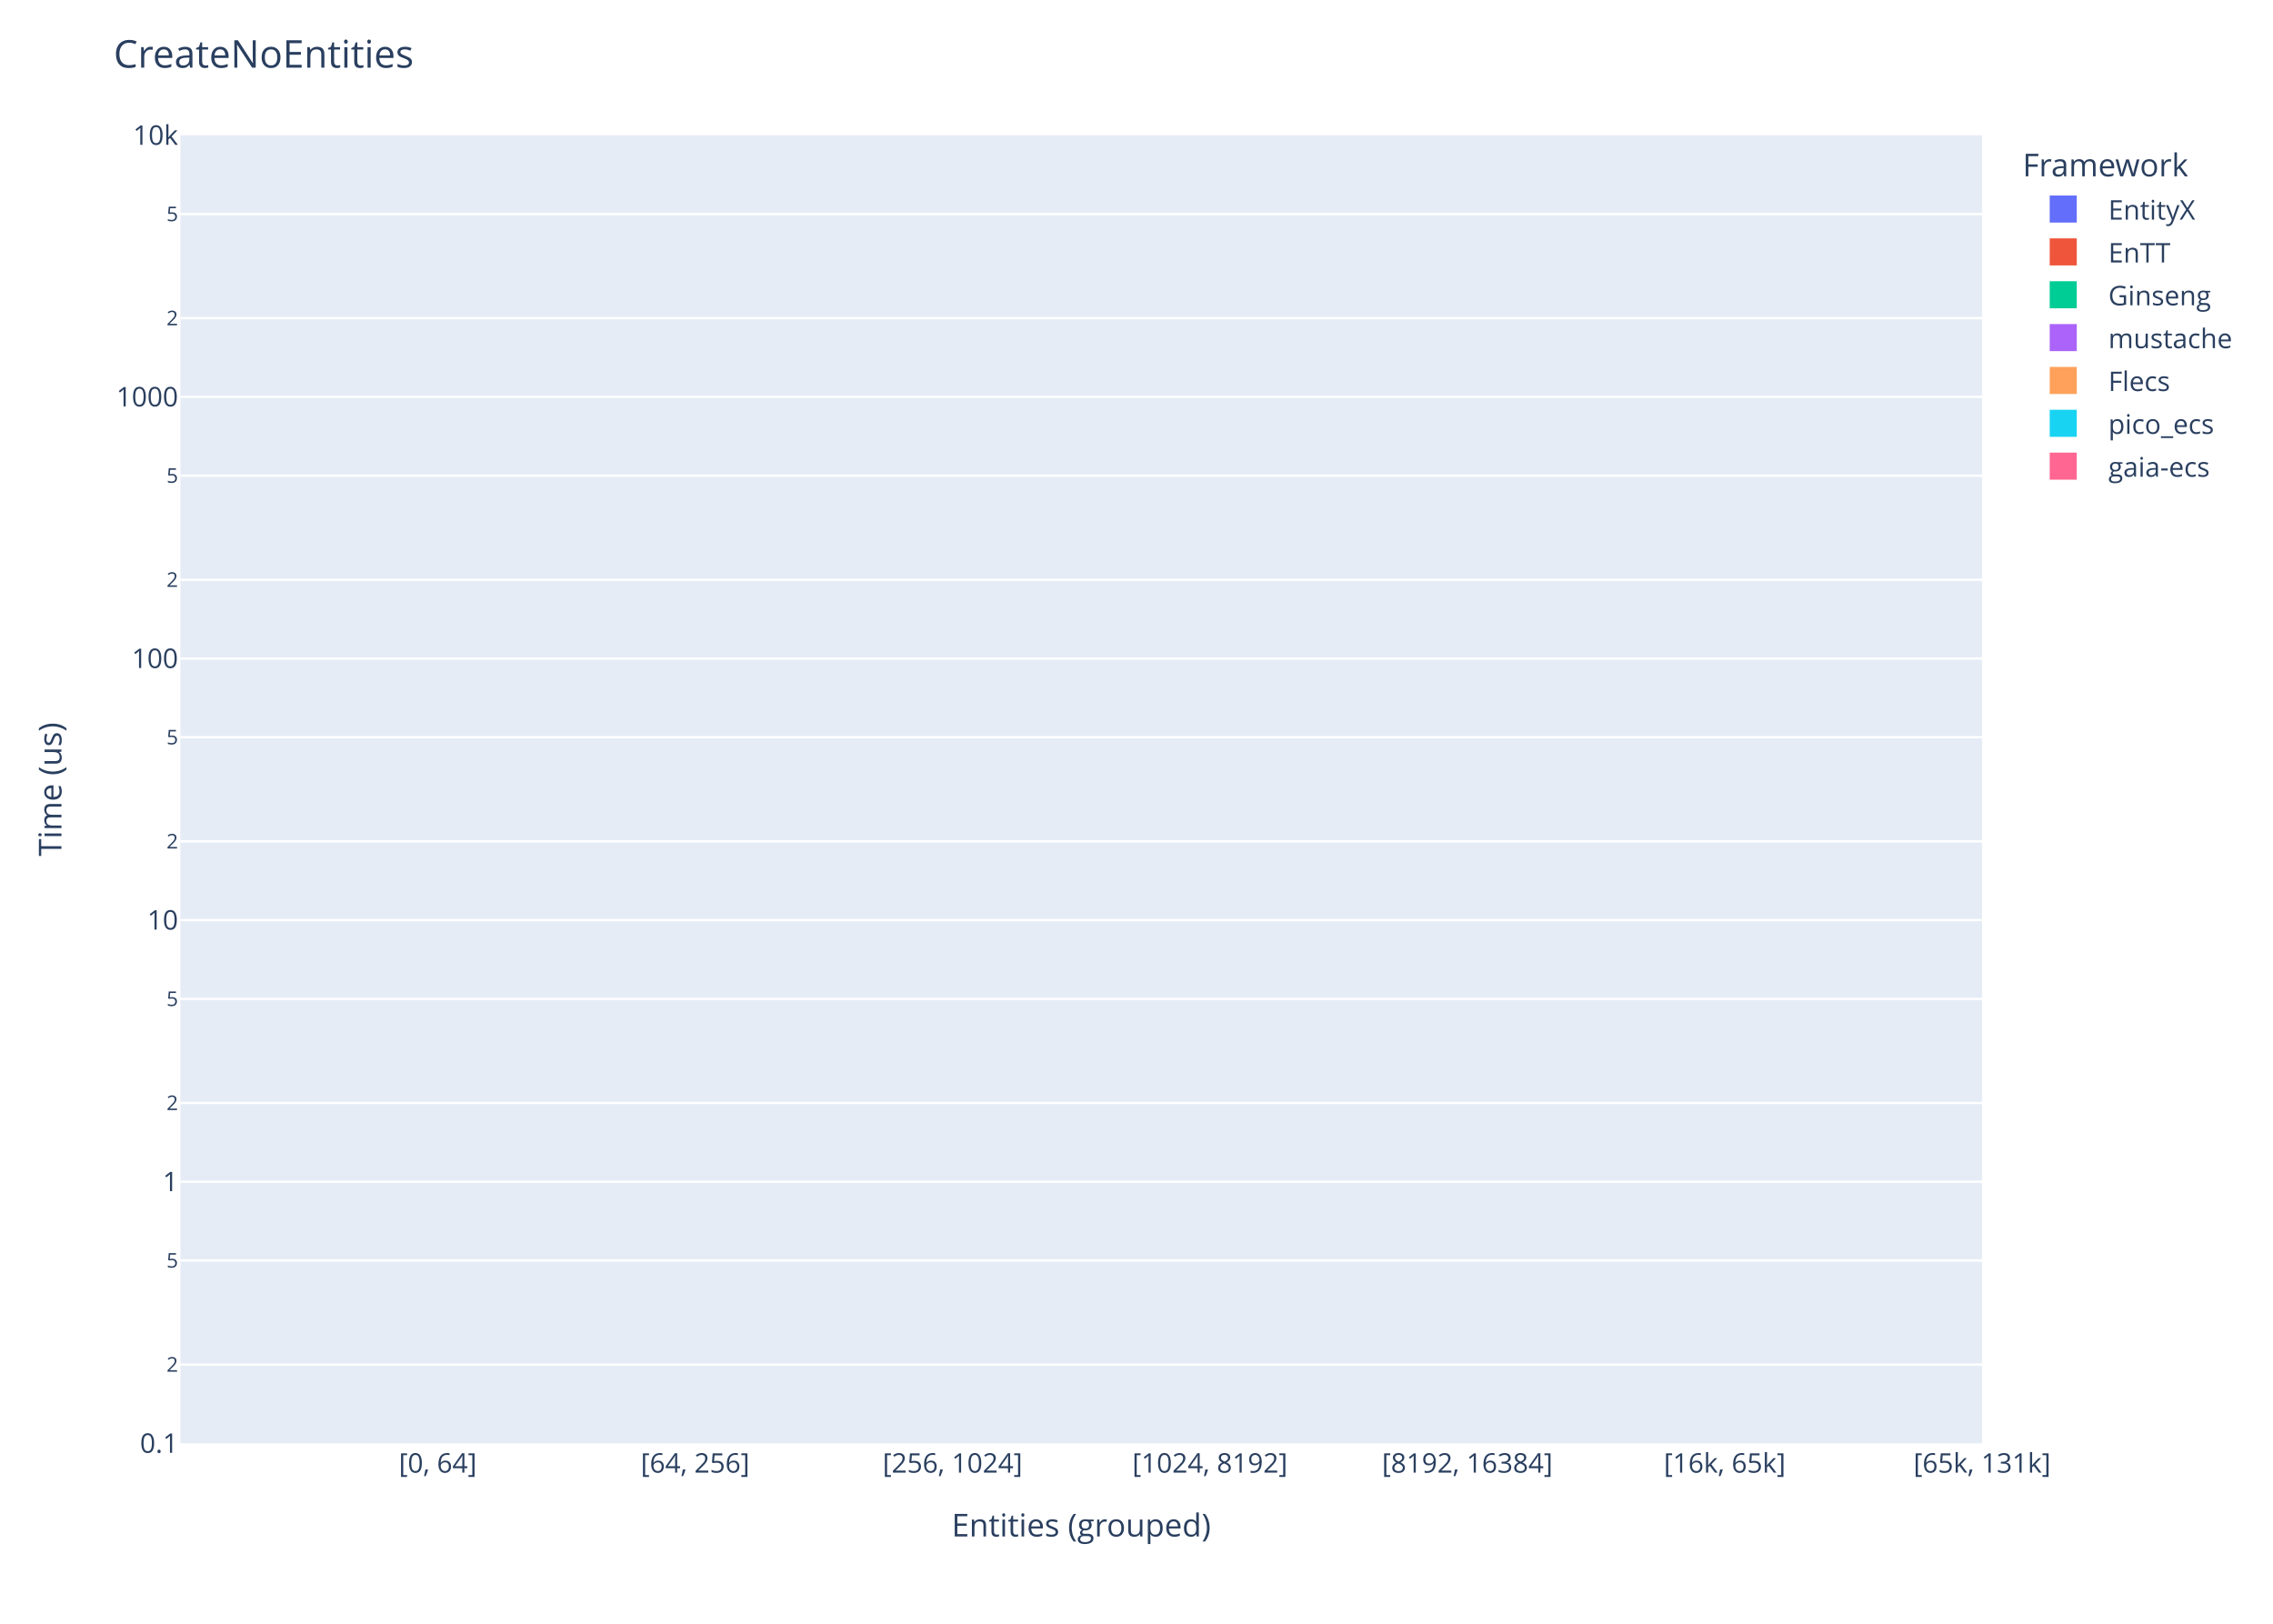
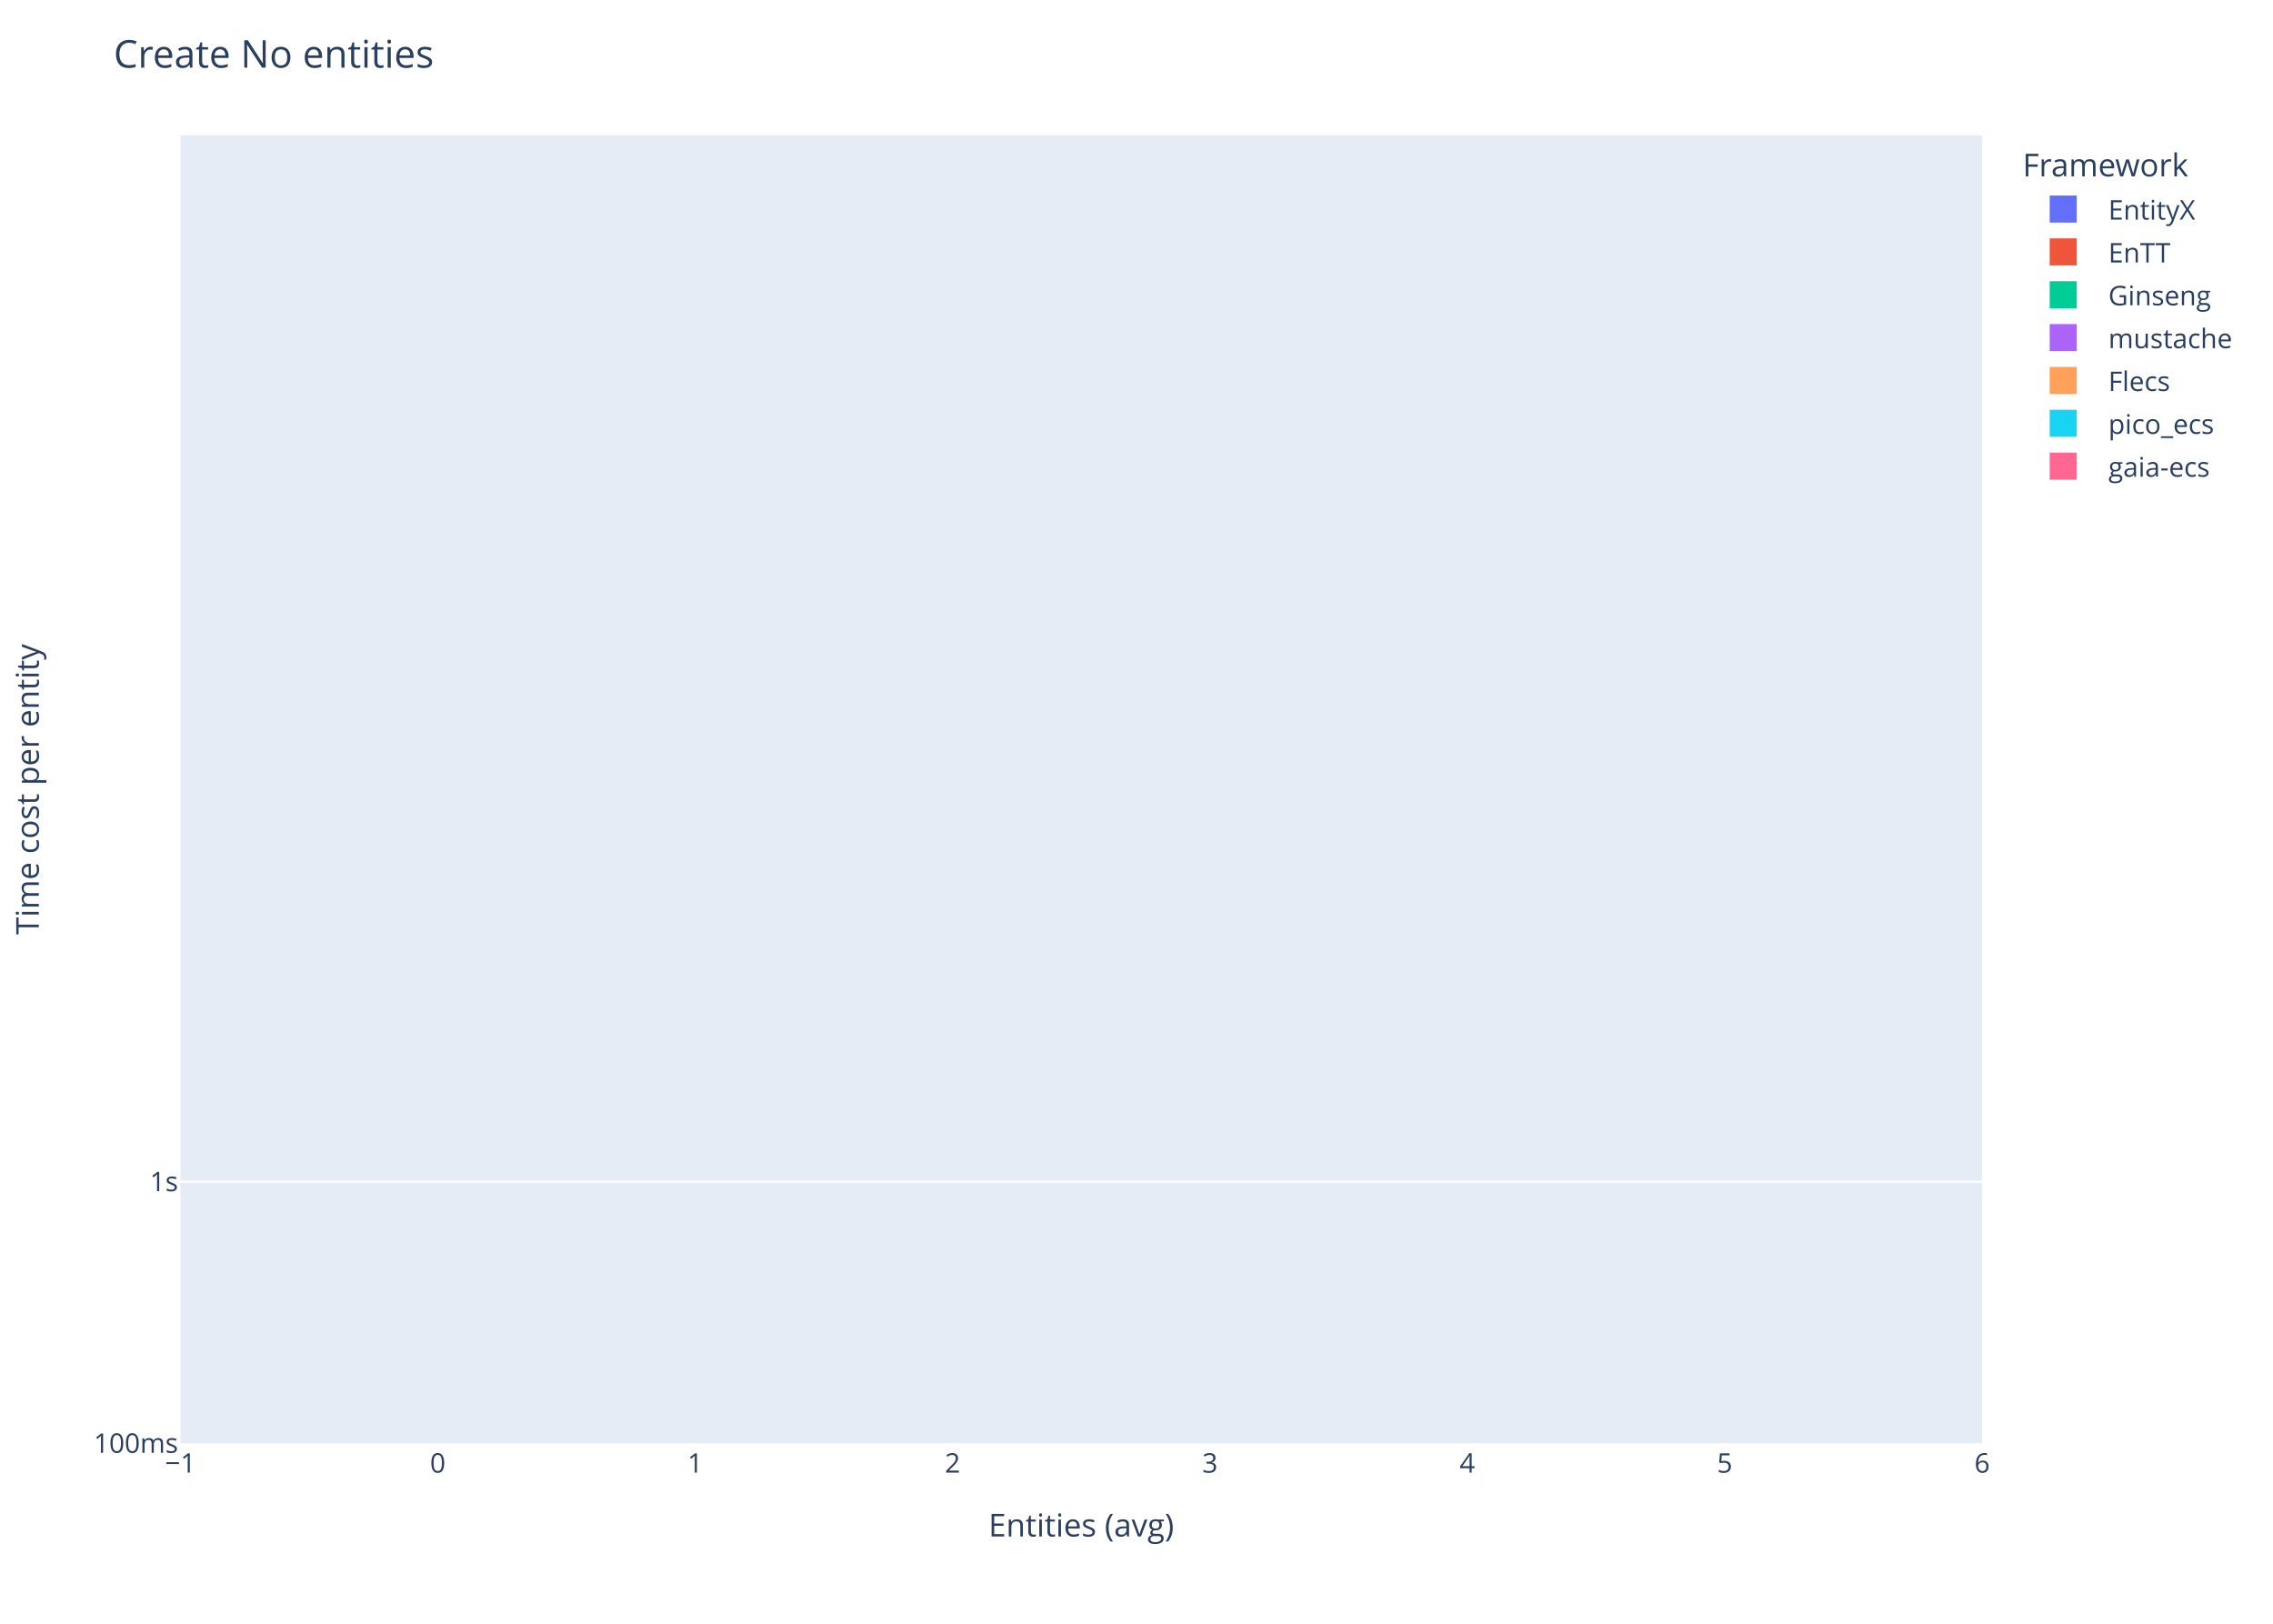
<svg xmlns="http://www.w3.org/2000/svg" class="main-svg" width="1008" height="720" style="" viewBox="0 0 1008 720">
  <rect x="0" y="0" width="1008" height="720" style="fill: rgb(255, 255, 255); fill-opacity: 1;" />
-   <defs id="defs-afba29">
+   <defs id="defs-ea7864">
    <g class="clips">
-       <clipPath id="clipafba29xyplot" class="plotclip">
+       <clipPath id="clipea7864xyplot" class="plotclip">
        <rect width="799" height="580" />
      </clipPath>
-       <clipPath class="axesclip" id="clipafba29x">
+       <clipPath class="axesclip" id="clipea7864x">
        <rect x="80" y="0" width="799" height="720" />
      </clipPath>
-       <clipPath class="axesclip" id="clipafba29y">
+       <clipPath class="axesclip" id="clipea7864y">
        <rect x="0" y="60" width="1008" height="580" />
      </clipPath>
-       <clipPath class="axesclip" id="clipafba29xy">
+       <clipPath class="axesclip" id="clipea7864xy">
        <rect x="80" y="60" width="799" height="580" />
      </clipPath>
    </g>
    <g class="gradients" />
    <g class="patterns" />
  </defs>
  <g class="bglayer">
    <rect class="bg" x="80" y="60" width="799" height="580" style="fill: rgb(229, 236, 246); fill-opacity: 1; stroke-width: 0;" />
  </g>
  <g class="layer-below">
    <g class="imagelayer" />
    <g class="shapelayer" />
  </g>
  <g class="cartesianlayer">
    <g class="subplot xy">
      <g class="layer-subplot">
        <g class="shapelayer" />
        <g class="imagelayer" />
      </g>
      <g class="minor-gridlayer">
        <g class="x" />
        <g class="y" />
      </g>
      <g class="gridlayer">
        <g class="x" />
        <g class="y">
-           <path class="ygrid crisp" transform="translate(0,605.08)" d="M80,0h799" style="stroke: rgb(255, 255, 255); stroke-opacity: 1; stroke-width: 1px;" />
-           <path class="ygrid crisp" transform="translate(0,558.92)" d="M80,0h799" style="stroke: rgb(255, 255, 255); stroke-opacity: 1; stroke-width: 1px;" />
          <path class="ygrid crisp" transform="translate(0,524)" d="M80,0h799" style="stroke: rgb(255, 255, 255); stroke-opacity: 1; stroke-width: 1px;" />
-           <path class="ygrid crisp" transform="translate(0,489.08)" d="M80,0h799" style="stroke: rgb(255, 255, 255); stroke-opacity: 1; stroke-width: 1px;" />
-           <path class="ygrid crisp" transform="translate(0,442.92)" d="M80,0h799" style="stroke: rgb(255, 255, 255); stroke-opacity: 1; stroke-width: 1px;" />
-           <path class="ygrid crisp" transform="translate(0,408)" d="M80,0h799" style="stroke: rgb(255, 255, 255); stroke-opacity: 1; stroke-width: 1px;" />
-           <path class="ygrid crisp" transform="translate(0,373.08)" d="M80,0h799" style="stroke: rgb(255, 255, 255); stroke-opacity: 1; stroke-width: 1px;" />
-           <path class="ygrid crisp" transform="translate(0,326.92)" d="M80,0h799" style="stroke: rgb(255, 255, 255); stroke-opacity: 1; stroke-width: 1px;" />
-           <path class="ygrid crisp" transform="translate(0,292)" d="M80,0h799" style="stroke: rgb(255, 255, 255); stroke-opacity: 1; stroke-width: 1px;" />
-           <path class="ygrid crisp" transform="translate(0,257.08)" d="M80,0h799" style="stroke: rgb(255, 255, 255); stroke-opacity: 1; stroke-width: 1px;" />
-           <path class="ygrid crisp" transform="translate(0,210.92)" d="M80,0h799" style="stroke: rgb(255, 255, 255); stroke-opacity: 1; stroke-width: 1px;" />
-           <path class="ygrid crisp" transform="translate(0,176)" d="M80,0h799" style="stroke: rgb(255, 255, 255); stroke-opacity: 1; stroke-width: 1px;" />
-           <path class="ygrid crisp" transform="translate(0,141.08)" d="M80,0h799" style="stroke: rgb(255, 255, 255); stroke-opacity: 1; stroke-width: 1px;" />
-           <path class="ygrid crisp" transform="translate(0,94.92)" d="M80,0h799" style="stroke: rgb(255, 255, 255); stroke-opacity: 1; stroke-width: 1px;" />
        </g>
      </g>
      <g class="zerolinelayer" />
      <path class="xlines-below" />
      <path class="ylines-below" />
      <g class="overlines-below" />
      <g class="xaxislayer-below" />
      <g class="yaxislayer-below" />
      <g class="overaxes-below" />
-       <g class="plot" transform="translate(80,60)" clip-path="url(#clipafba29xyplot)">
+       <g class="plot" transform="translate(80,60)" clip-path="url(#clipea7864xyplot)">
        <g class="barlayer mlayer">
          <g class="trace bars" style="opacity: 1;">
            <g class="points">
              <g class="point">
                <path d="M0,0Z" style="vector-effect: none; opacity: 1; stroke-width: 0px; fill: rgb(99, 110, 250); fill-opacity: 1;" />
              </g>
            </g>
          </g>
          <g class="trace bars" style="opacity: 1;">
            <g class="points">
              <g class="point">
                <path d="M0,0Z" style="vector-effect: none; opacity: 1; stroke-width: 0px; fill: rgb(239, 85, 59); fill-opacity: 1;" />
              </g>
            </g>
          </g>
          <g class="trace bars" style="opacity: 1;">
            <g class="points">
              <g class="point">
                <path d="M0,0Z" style="vector-effect: none; opacity: 1; stroke-width: 0px; fill: rgb(0, 204, 150); fill-opacity: 1;" />
              </g>
            </g>
          </g>
          <g class="trace bars" style="opacity: 1;">
            <g class="points">
              <g class="point">
                <path d="M0,0Z" style="vector-effect: none; opacity: 1; stroke-width: 0px; fill: rgb(171, 99, 250); fill-opacity: 1;" />
              </g>
            </g>
          </g>
          <g class="trace bars" style="opacity: 1;">
            <g class="points">
              <g class="point">
                <path d="M0,0Z" style="vector-effect: none; opacity: 1; stroke-width: 0px; fill: rgb(255, 161, 90); fill-opacity: 1;" />
              </g>
            </g>
          </g>
          <g class="trace bars" style="opacity: 1;">
            <g class="points">
              <g class="point">
                <path d="M0,0Z" style="vector-effect: none; opacity: 1; stroke-width: 0px; fill: rgb(25, 211, 243); fill-opacity: 1;" />
              </g>
            </g>
          </g>
          <g class="trace bars" style="opacity: 1;">
            <g class="points">
              <g class="point">
                <path d="M0,0Z" style="vector-effect: none; opacity: 1; stroke-width: 0px; fill: rgb(255, 102, 146); fill-opacity: 1;" />
              </g>
            </g>
          </g>
        </g>
      </g>
      <g class="overplot" />
      <path class="xlines-above crisp" d="M0,0" style="fill: none;" />
      <path class="ylines-above crisp" d="M0,0" style="fill: none;" />
      <g class="overlines-above" />
      <g class="xaxislayer-above">
        <g class="xtick">
-           <text text-anchor="middle" x="0" y="653" transform="translate(194.14,0)" style="font-family: 'Open Sans', verdana, arial, sans-serif; font-size: 12px; fill: rgb(42, 63, 95); fill-opacity: 1; white-space: pre; opacity: 1;">[0, 64]</text>
-         </g>
-         <g class="xtick">
-           <text text-anchor="middle" x="0" y="653" transform="translate(308.29,0)" style="font-family: 'Open Sans', verdana, arial, sans-serif; font-size: 12px; fill: rgb(42, 63, 95); fill-opacity: 1; white-space: pre; opacity: 1;">[64, 256]</text>
-         </g>
-         <g class="xtick">
-           <text text-anchor="middle" x="0" y="653" transform="translate(422.43,0)" style="font-family: 'Open Sans', verdana, arial, sans-serif; font-size: 12px; fill: rgb(42, 63, 95); fill-opacity: 1; white-space: pre; opacity: 1;">[256, 1024]</text>
-         </g>
-         <g class="xtick">
-           <text text-anchor="middle" x="0" y="653" transform="translate(536.57,0)" style="font-family: 'Open Sans', verdana, arial, sans-serif; font-size: 12px; fill: rgb(42, 63, 95); fill-opacity: 1; white-space: pre; opacity: 1;">[1024, 8192]</text>
-         </g>
-         <g class="xtick">
-           <text text-anchor="middle" x="0" y="653" transform="translate(650.71,0)" style="font-family: 'Open Sans', verdana, arial, sans-serif; font-size: 12px; fill: rgb(42, 63, 95); fill-opacity: 1; white-space: pre; opacity: 1;">[8192, 16384]</text>
-         </g>
-         <g class="xtick">
-           <text text-anchor="middle" x="0" y="653" transform="translate(764.86,0)" style="font-family: 'Open Sans', verdana, arial, sans-serif; font-size: 12px; fill: rgb(42, 63, 95); fill-opacity: 1; white-space: pre; opacity: 1;">[16k, 65k]</text>
-         </g>
-         <g class="xtick">
-           <text text-anchor="middle" x="0" y="653" transform="translate(879,0)" style="font-family: 'Open Sans', verdana, arial, sans-serif; font-size: 12px; fill: rgb(42, 63, 95); fill-opacity: 1; white-space: pre; opacity: 1;">[65k, 131k]</text>
+           <text text-anchor="middle" x="0" y="653" transform="translate(80,0)" style="font-family: 'Open Sans', verdana, arial, sans-serif; font-size: 12px; fill: rgb(42, 63, 95); fill-opacity: 1; white-space: pre; opacity: 1;">−1</text>
+         </g>
+         <g class="xtick">
+           <text text-anchor="middle" x="0" y="653" style="font-family: 'Open Sans', verdana, arial, sans-serif; font-size: 12px; fill: rgb(42, 63, 95); fill-opacity: 1; white-space: pre; opacity: 1;" transform="translate(194.14,0)">0</text>
+         </g>
+         <g class="xtick">
+           <text text-anchor="middle" x="0" y="653" style="font-family: 'Open Sans', verdana, arial, sans-serif; font-size: 12px; fill: rgb(42, 63, 95); fill-opacity: 1; white-space: pre; opacity: 1;" transform="translate(308.29,0)">1</text>
+         </g>
+         <g class="xtick">
+           <text text-anchor="middle" x="0" y="653" style="font-family: 'Open Sans', verdana, arial, sans-serif; font-size: 12px; fill: rgb(42, 63, 95); fill-opacity: 1; white-space: pre; opacity: 1;" transform="translate(422.43,0)">2</text>
+         </g>
+         <g class="xtick">
+           <text text-anchor="middle" x="0" y="653" style="font-family: 'Open Sans', verdana, arial, sans-serif; font-size: 12px; fill: rgb(42, 63, 95); fill-opacity: 1; white-space: pre; opacity: 1;" transform="translate(536.57,0)">3</text>
+         </g>
+         <g class="xtick">
+           <text text-anchor="middle" x="0" y="653" style="font-family: 'Open Sans', verdana, arial, sans-serif; font-size: 12px; fill: rgb(42, 63, 95); fill-opacity: 1; white-space: pre; opacity: 1;" transform="translate(650.71,0)">4</text>
+         </g>
+         <g class="xtick">
+           <text text-anchor="middle" x="0" y="653" style="font-family: 'Open Sans', verdana, arial, sans-serif; font-size: 12px; fill: rgb(42, 63, 95); fill-opacity: 1; white-space: pre; opacity: 1;" transform="translate(764.86,0)">5</text>
+         </g>
+         <g class="xtick">
+           <text text-anchor="middle" x="0" y="653" style="font-family: 'Open Sans', verdana, arial, sans-serif; font-size: 12px; fill: rgb(42, 63, 95); fill-opacity: 1; white-space: pre; opacity: 1;" transform="translate(879,0)">6</text>
        </g>
      </g>
      <g class="yaxislayer-above">
        <g class="ytick">
-           <text text-anchor="end" x="79" y="4.2" transform="translate(0,640)" style="font-family: 'Open Sans', verdana, arial, sans-serif; font-size: 12px; fill: rgb(42, 63, 95); fill-opacity: 1; white-space: pre; opacity: 1;">0.1</text>
+           <text text-anchor="end" x="79" y="4.2" transform="translate(0,640)" style="font-family: 'Open Sans', verdana, arial, sans-serif; font-size: 12px; fill: rgb(42, 63, 95); fill-opacity: 1; white-space: pre; opacity: 1;">100ms</text>
        </g>
        <g class="ytick">
-           <text text-anchor="end" x="79" y="3.15" style="font-family: 'Open Sans', verdana, arial, sans-serif; font-size: 9px; fill: rgb(42, 63, 95); fill-opacity: 1; white-space: pre; opacity: 1;" transform="translate(0,605.08)">2</text>
-         </g>
-         <g class="ytick">
-           <text text-anchor="end" x="79" y="3.15" style="font-family: 'Open Sans', verdana, arial, sans-serif; font-size: 9px; fill: rgb(42, 63, 95); fill-opacity: 1; white-space: pre; opacity: 1;" transform="translate(0,558.92)">5</text>
-         </g>
-         <g class="ytick">
-           <text text-anchor="end" x="79" y="4.2" style="font-family: 'Open Sans', verdana, arial, sans-serif; font-size: 12px; fill: rgb(42, 63, 95); fill-opacity: 1; white-space: pre; opacity: 1;" transform="translate(0,524)">1</text>
-         </g>
-         <g class="ytick">
-           <text text-anchor="end" x="79" y="3.15" style="font-family: 'Open Sans', verdana, arial, sans-serif; font-size: 9px; fill: rgb(42, 63, 95); fill-opacity: 1; white-space: pre; opacity: 1;" transform="translate(0,489.08)">2</text>
-         </g>
-         <g class="ytick">
-           <text text-anchor="end" x="79" y="3.15" style="font-family: 'Open Sans', verdana, arial, sans-serif; font-size: 9px; fill: rgb(42, 63, 95); fill-opacity: 1; white-space: pre; opacity: 1;" transform="translate(0,442.92)">5</text>
-         </g>
-         <g class="ytick">
-           <text text-anchor="end" x="79" y="4.2" style="font-family: 'Open Sans', verdana, arial, sans-serif; font-size: 12px; fill: rgb(42, 63, 95); fill-opacity: 1; white-space: pre; opacity: 1;" transform="translate(0,408)">10</text>
-         </g>
-         <g class="ytick">
-           <text text-anchor="end" x="79" y="3.15" style="font-family: 'Open Sans', verdana, arial, sans-serif; font-size: 9px; fill: rgb(42, 63, 95); fill-opacity: 1; white-space: pre; opacity: 1;" transform="translate(0,373.08)">2</text>
-         </g>
-         <g class="ytick">
-           <text text-anchor="end" x="79" y="3.15" style="font-family: 'Open Sans', verdana, arial, sans-serif; font-size: 9px; fill: rgb(42, 63, 95); fill-opacity: 1; white-space: pre; opacity: 1;" transform="translate(0,326.92)">5</text>
-         </g>
-         <g class="ytick">
-           <text text-anchor="end" x="79" y="4.2" style="font-family: 'Open Sans', verdana, arial, sans-serif; font-size: 12px; fill: rgb(42, 63, 95); fill-opacity: 1; white-space: pre; opacity: 1;" transform="translate(0,292)">100</text>
-         </g>
-         <g class="ytick">
-           <text text-anchor="end" x="79" y="3.15" style="font-family: 'Open Sans', verdana, arial, sans-serif; font-size: 9px; fill: rgb(42, 63, 95); fill-opacity: 1; white-space: pre; opacity: 1;" transform="translate(0,257.08)">2</text>
-         </g>
-         <g class="ytick">
-           <text text-anchor="end" x="79" y="3.15" style="font-family: 'Open Sans', verdana, arial, sans-serif; font-size: 9px; fill: rgb(42, 63, 95); fill-opacity: 1; white-space: pre; opacity: 1;" transform="translate(0,210.92)">5</text>
-         </g>
-         <g class="ytick">
-           <text text-anchor="end" x="79" y="4.2" style="font-family: 'Open Sans', verdana, arial, sans-serif; font-size: 12px; fill: rgb(42, 63, 95); fill-opacity: 1; white-space: pre; opacity: 1;" transform="translate(0,176)">1000</text>
-         </g>
-         <g class="ytick">
-           <text text-anchor="end" x="79" y="3.15" style="font-family: 'Open Sans', verdana, arial, sans-serif; font-size: 9px; fill: rgb(42, 63, 95); fill-opacity: 1; white-space: pre; opacity: 1;" transform="translate(0,141.08)">2</text>
-         </g>
-         <g class="ytick">
-           <text text-anchor="end" x="79" y="3.15" style="font-family: 'Open Sans', verdana, arial, sans-serif; font-size: 9px; fill: rgb(42, 63, 95); fill-opacity: 1; white-space: pre; opacity: 1;" transform="translate(0,94.92)">5</text>
-         </g>
-         <g class="ytick">
-           <text text-anchor="end" x="79" y="4.2" style="font-family: 'Open Sans', verdana, arial, sans-serif; font-size: 12px; fill: rgb(42, 63, 95); fill-opacity: 1; white-space: pre; opacity: 1;" transform="translate(0,60)">10k</text>
+           <text text-anchor="end" x="79" y="4.2" style="font-family: 'Open Sans', verdana, arial, sans-serif; font-size: 12px; fill: rgb(42, 63, 95); fill-opacity: 1; white-space: pre; opacity: 1;" transform="translate(0,524)">1s</text>
        </g>
      </g>
      <g class="overaxes-above" />
    </g>
  </g>
  <g class="polarlayer" />
  <g class="smithlayer" />
  <g class="ternarylayer" />
  <g class="geolayer" />
  <g class="funnelarealayer" />
  <g class="pielayer" />
  <g class="iciclelayer" />
  <g class="treemaplayer" />
  <g class="sunburstlayer" />
  <g class="glimages" />
-   <defs id="topdefs-afba29">
+   <defs id="topdefs-ea7864">
    <g class="clips" />
-     <clipPath id="legendafba29">
+     <clipPath id="legendea7864">
      <rect width="101" height="162" x="0" y="0" />
    </clipPath>
  </defs>
  <g class="layer-above">
    <g class="imagelayer" />
    <g class="shapelayer" />
  </g>
  <g class="infolayer">
    <g class="legend" pointer-events="all" transform="translate(894.98,60)">
      <rect class="bg" shape-rendering="crispEdges" style="stroke: rgb(68, 68, 68); stroke-opacity: 1; fill: rgb(255, 255, 255); fill-opacity: 1; stroke-width: 0px;" width="101" height="162" x="0" y="0" />
-       <g class="scrollbox" transform="" clip-path="url(#legendafba29)">
+       <g class="scrollbox" transform="" clip-path="url(#legendea7864)">
        <text class="legendtitletext" text-anchor="start" x="2" y="18.2" style="font-family: 'Open Sans', verdana, arial, sans-serif; font-size: 14px; fill: rgb(42, 63, 95); fill-opacity: 1; white-space: pre;">Framework</text>
        <g class="groups" transform="">
          <g class="traces" transform="translate(0,32.7)" style="opacity: 1;">
            <text class="legendtext" text-anchor="start" x="40" y="4.68" style="font-family: 'Open Sans', verdana, arial, sans-serif; font-size: 12px; fill: rgb(42, 63, 95); fill-opacity: 1; white-space: pre;">EntityX</text>
            <g class="layers" style="opacity: 1;">
              <g class="legendfill" />
              <g class="legendlines" />
              <g class="legendsymbols">
                <g class="legendpoints">
                  <path class="legendundefined" d="M6,6H-6V-6H6Z" transform="translate(20,0)" style="stroke-width: 0px; fill: rgb(99, 110, 250); fill-opacity: 1;" />
                </g>
              </g>
            </g>
            <rect class="legendtoggle" x="0" y="-9.5" width="95.25" height="19" style="fill: rgb(0, 0, 0); fill-opacity: 0;" />
          </g>
        </g>
        <g class="groups" transform="">
          <g class="traces" transform="translate(0,51.7)" style="opacity: 1;">
            <text class="legendtext" text-anchor="start" x="40" y="4.68" style="font-family: 'Open Sans', verdana, arial, sans-serif; font-size: 12px; fill: rgb(42, 63, 95); fill-opacity: 1; white-space: pre;">EnTT</text>
            <g class="layers" style="opacity: 1;">
              <g class="legendfill" />
              <g class="legendlines" />
              <g class="legendsymbols">
                <g class="legendpoints">
                  <path class="legendundefined" d="M6,6H-6V-6H6Z" transform="translate(20,0)" style="stroke-width: 0px; fill: rgb(239, 85, 59); fill-opacity: 1;" />
                </g>
              </g>
            </g>
            <rect class="legendtoggle" x="0" y="-9.5" width="95.25" height="19" style="fill: rgb(0, 0, 0); fill-opacity: 0;" />
          </g>
        </g>
        <g class="groups" transform="">
          <g class="traces" transform="translate(0,70.7)" style="opacity: 1;">
            <text class="legendtext" text-anchor="start" x="40" y="4.68" style="font-family: 'Open Sans', verdana, arial, sans-serif; font-size: 12px; fill: rgb(42, 63, 95); fill-opacity: 1; white-space: pre;">Ginseng</text>
            <g class="layers" style="opacity: 1;">
              <g class="legendfill" />
              <g class="legendlines" />
              <g class="legendsymbols">
                <g class="legendpoints">
                  <path class="legendundefined" d="M6,6H-6V-6H6Z" transform="translate(20,0)" style="stroke-width: 0px; fill: rgb(0, 204, 150); fill-opacity: 1;" />
                </g>
              </g>
            </g>
            <rect class="legendtoggle" x="0" y="-9.5" width="95.25" height="19" style="fill: rgb(0, 0, 0); fill-opacity: 0;" />
          </g>
        </g>
        <g class="groups" transform="">
          <g class="traces" transform="translate(0,89.7)" style="opacity: 1;">
            <text class="legendtext" text-anchor="start" x="40" y="4.68" style="font-family: 'Open Sans', verdana, arial, sans-serif; font-size: 12px; fill: rgb(42, 63, 95); fill-opacity: 1; white-space: pre;">mustache</text>
            <g class="layers" style="opacity: 1;">
              <g class="legendfill" />
              <g class="legendlines" />
              <g class="legendsymbols">
                <g class="legendpoints">
                  <path class="legendundefined" d="M6,6H-6V-6H6Z" transform="translate(20,0)" style="stroke-width: 0px; fill: rgb(171, 99, 250); fill-opacity: 1;" />
                </g>
              </g>
            </g>
            <rect class="legendtoggle" x="0" y="-9.5" width="95.25" height="19" style="fill: rgb(0, 0, 0); fill-opacity: 0;" />
          </g>
        </g>
        <g class="groups" transform="">
          <g class="traces" transform="translate(0,108.7)" style="opacity: 1;">
            <text class="legendtext" text-anchor="start" x="40" y="4.68" style="font-family: 'Open Sans', verdana, arial, sans-serif; font-size: 12px; fill: rgb(42, 63, 95); fill-opacity: 1; white-space: pre;">Flecs</text>
            <g class="layers" style="opacity: 1;">
              <g class="legendfill" />
              <g class="legendlines" />
              <g class="legendsymbols">
                <g class="legendpoints">
                  <path class="legendundefined" d="M6,6H-6V-6H6Z" transform="translate(20,0)" style="stroke-width: 0px; fill: rgb(255, 161, 90); fill-opacity: 1;" />
                </g>
              </g>
            </g>
            <rect class="legendtoggle" x="0" y="-9.5" width="95.25" height="19" style="fill: rgb(0, 0, 0); fill-opacity: 0;" />
          </g>
        </g>
        <g class="groups" transform="">
          <g class="traces" transform="translate(0,127.7)" style="opacity: 1;">
            <text class="legendtext" text-anchor="start" x="40" y="4.68" style="font-family: 'Open Sans', verdana, arial, sans-serif; font-size: 12px; fill: rgb(42, 63, 95); fill-opacity: 1; white-space: pre;">pico_ecs</text>
            <g class="layers" style="opacity: 1;">
              <g class="legendfill" />
              <g class="legendlines" />
              <g class="legendsymbols">
                <g class="legendpoints">
                  <path class="legendundefined" d="M6,6H-6V-6H6Z" transform="translate(20,0)" style="stroke-width: 0px; fill: rgb(25, 211, 243); fill-opacity: 1;" />
                </g>
              </g>
            </g>
            <rect class="legendtoggle" x="0" y="-9.5" width="95.25" height="19" style="fill: rgb(0, 0, 0); fill-opacity: 0;" />
          </g>
        </g>
        <g class="groups" transform="">
          <g class="traces" transform="translate(0,146.7)" style="opacity: 1;">
            <text class="legendtext" text-anchor="start" x="40" y="4.68" style="font-family: 'Open Sans', verdana, arial, sans-serif; font-size: 12px; fill: rgb(42, 63, 95); fill-opacity: 1; white-space: pre;">gaia-ecs</text>
            <g class="layers" style="opacity: 1;">
              <g class="legendfill" />
              <g class="legendlines" />
              <g class="legendsymbols">
                <g class="legendpoints">
                  <path class="legendundefined" d="M6,6H-6V-6H6Z" transform="translate(20,0)" style="stroke-width: 0px; fill: rgb(255, 102, 146); fill-opacity: 1;" />
                </g>
              </g>
            </g>
            <rect class="legendtoggle" x="0" y="-9.5" width="95.25" height="19" style="fill: rgb(0, 0, 0); fill-opacity: 0;" />
          </g>
        </g>
      </g>
      <rect class="scrollbar" rx="20" ry="3" width="0" height="0" x="0" y="0" style="fill: rgb(128, 139, 164); fill-opacity: 1;" />
    </g>
    <g class="g-gtitle">
-       <text class="gtitle" x="50.4" y="30" text-anchor="start" dy="0em" style="font-family: 'Open Sans', verdana, arial, sans-serif; font-size: 17px; fill: rgb(42, 63, 95); opacity: 1; font-weight: normal; white-space: pre;">CreateNoEntities</text>
+       <text class="gtitle" x="50.4" y="30" text-anchor="start" dy="0em" style="font-family: 'Open Sans', verdana, arial, sans-serif; font-size: 17px; fill: rgb(42, 63, 95); opacity: 1; font-weight: normal; white-space: pre;">Create No entities</text>
    </g>
    <g class="g-xtitle">
-       <text class="xtitle" x="479.5" y="681.3" text-anchor="middle" style="font-family: 'Open Sans', verdana, arial, sans-serif; font-size: 14px; fill: rgb(42, 63, 95); opacity: 1; font-weight: normal; white-space: pre;">Entities (grouped)</text>
+       <text class="xtitle" x="479.5" y="681.3" text-anchor="middle" style="font-family: 'Open Sans', verdana, arial, sans-serif; font-size: 14px; fill: rgb(42, 63, 95); opacity: 1; font-weight: normal; white-space: pre;">Entities (avg)</text>
    </g>
    <g class="g-ytitle">
-       <text class="ytitle" transform="rotate(-90,27.24688,350)" x="27.247" y="350" text-anchor="middle" style="font-family: 'Open Sans', verdana, arial, sans-serif; font-size: 14px; fill: rgb(42, 63, 95); opacity: 1; font-weight: normal; white-space: pre;">Time (us)</text>
+       <text class="ytitle" transform="rotate(-90,17.21563,350)" x="17.216" y="350" text-anchor="middle" style="font-family: 'Open Sans', verdana, arial, sans-serif; font-size: 14px; fill: rgb(42, 63, 95); opacity: 1; font-weight: normal; white-space: pre;">Time cost per entity</text>
    </g>
  </g>
</svg>
